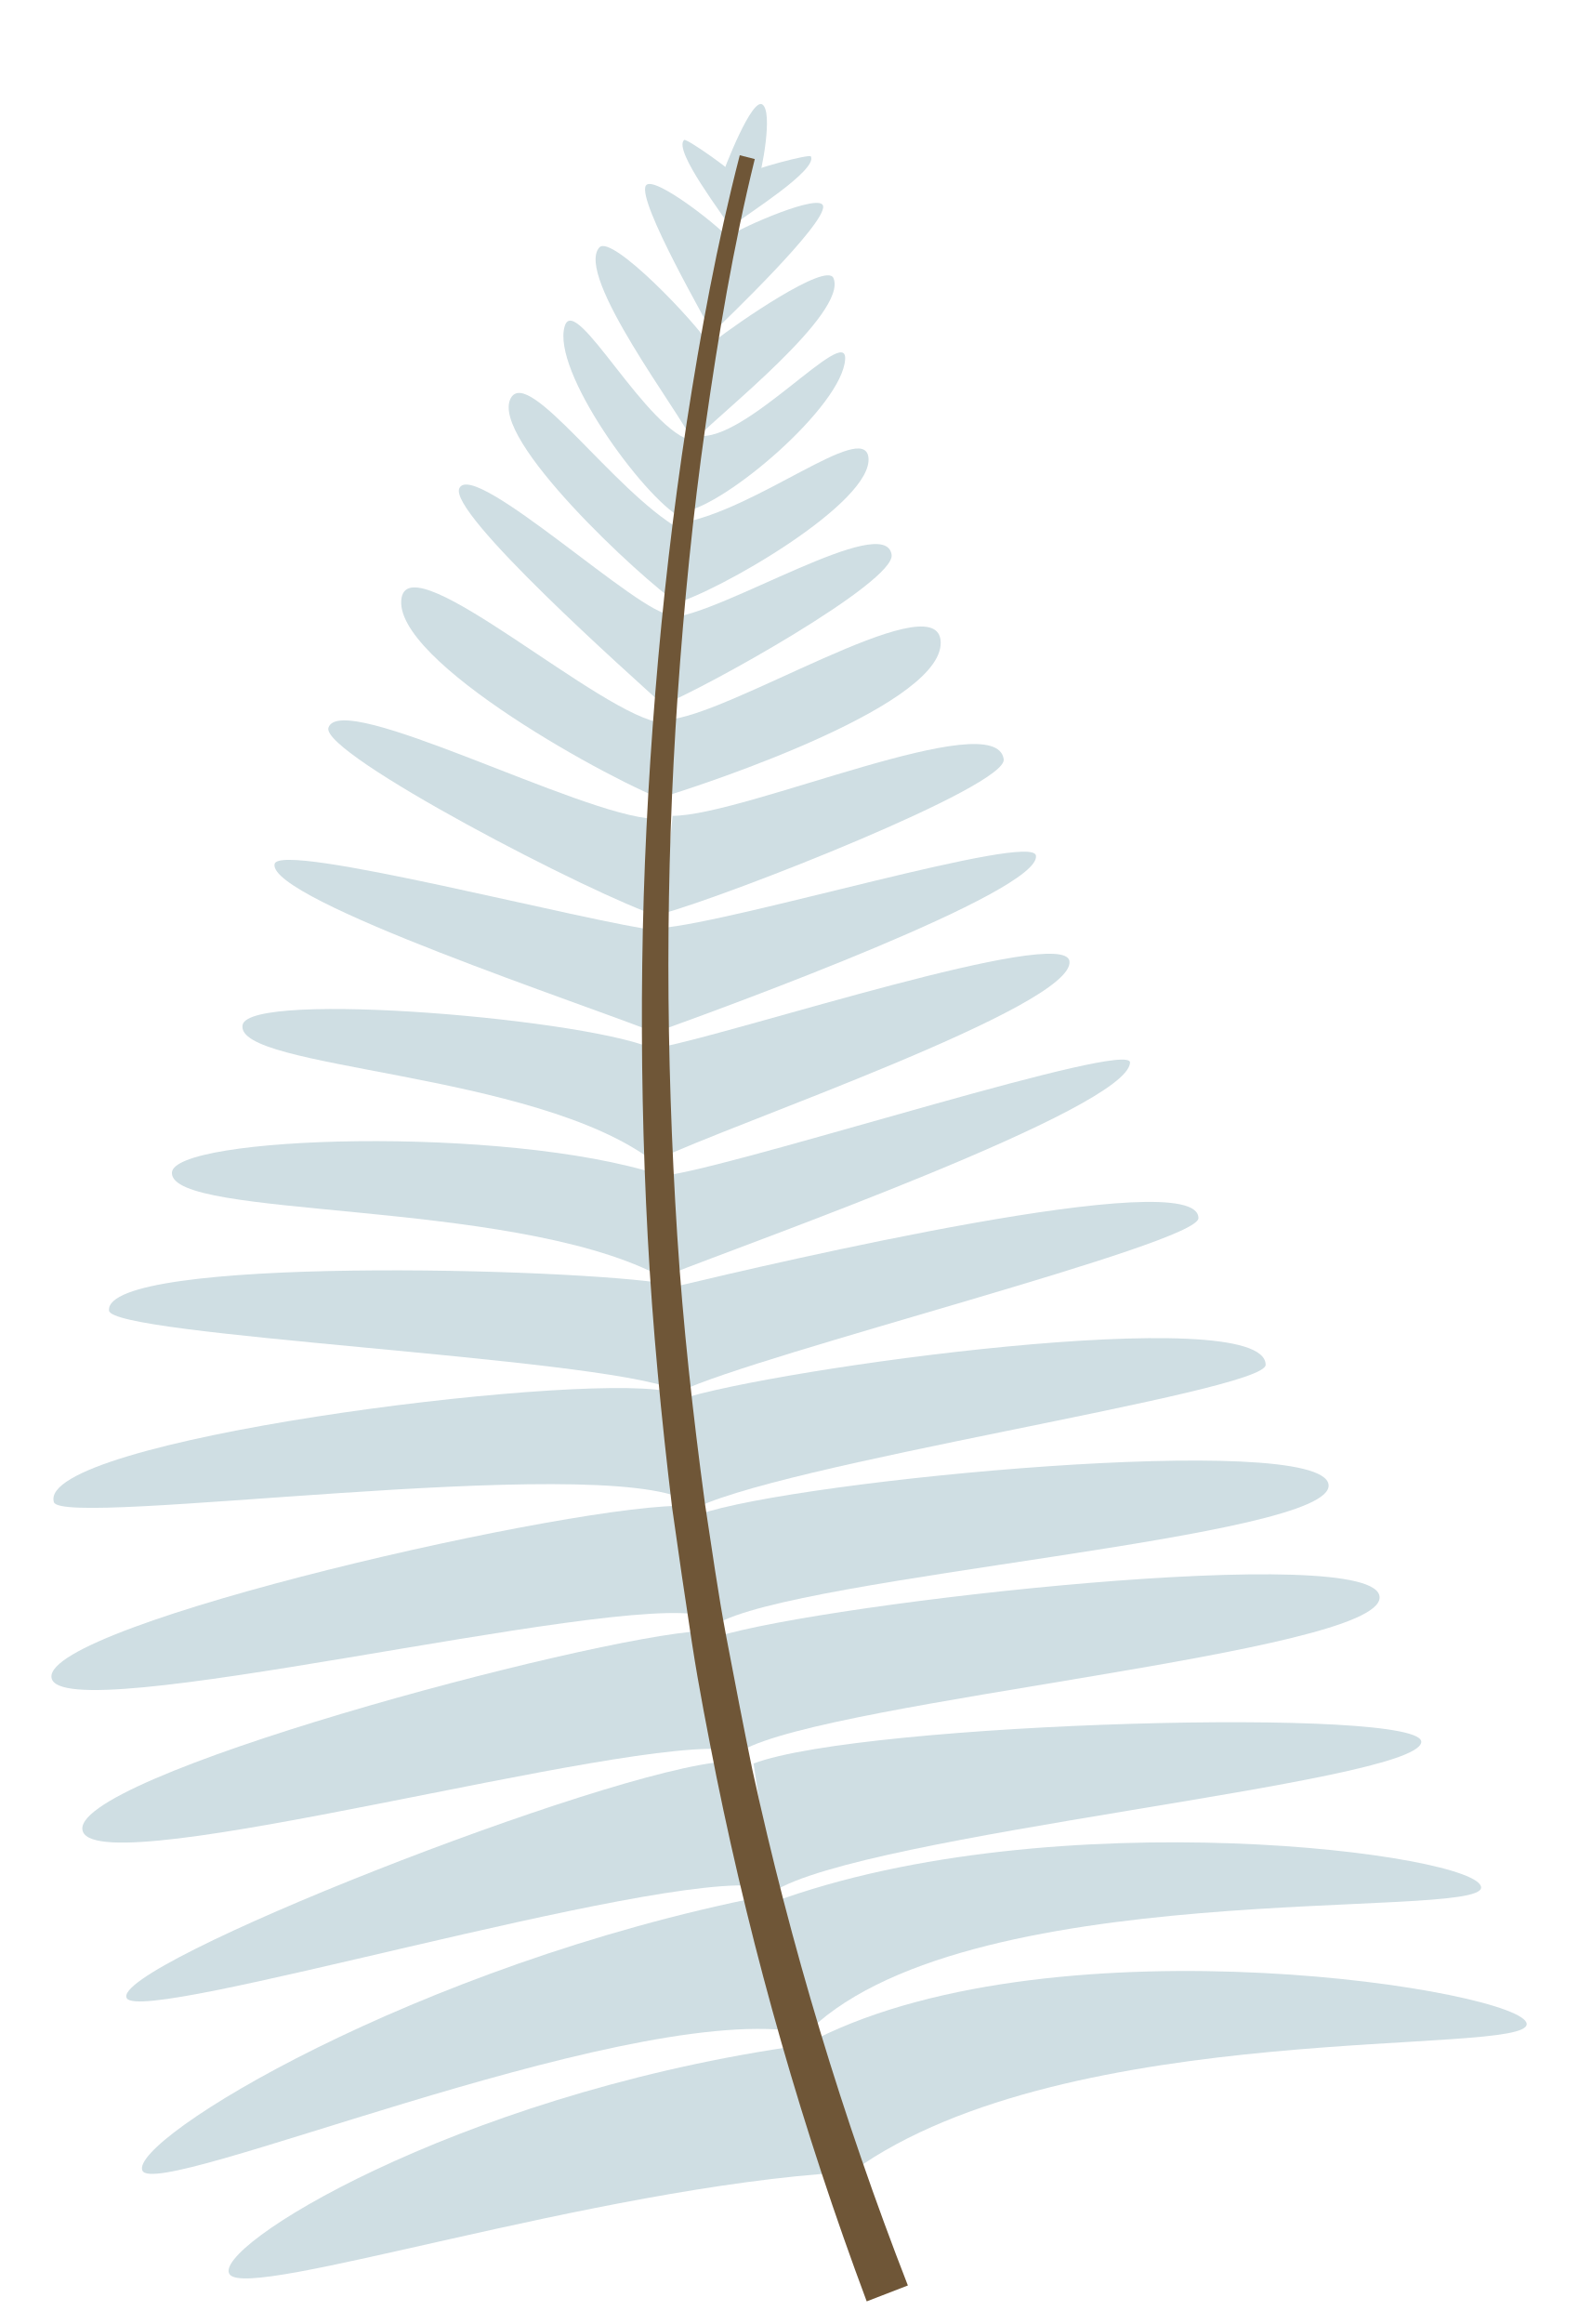
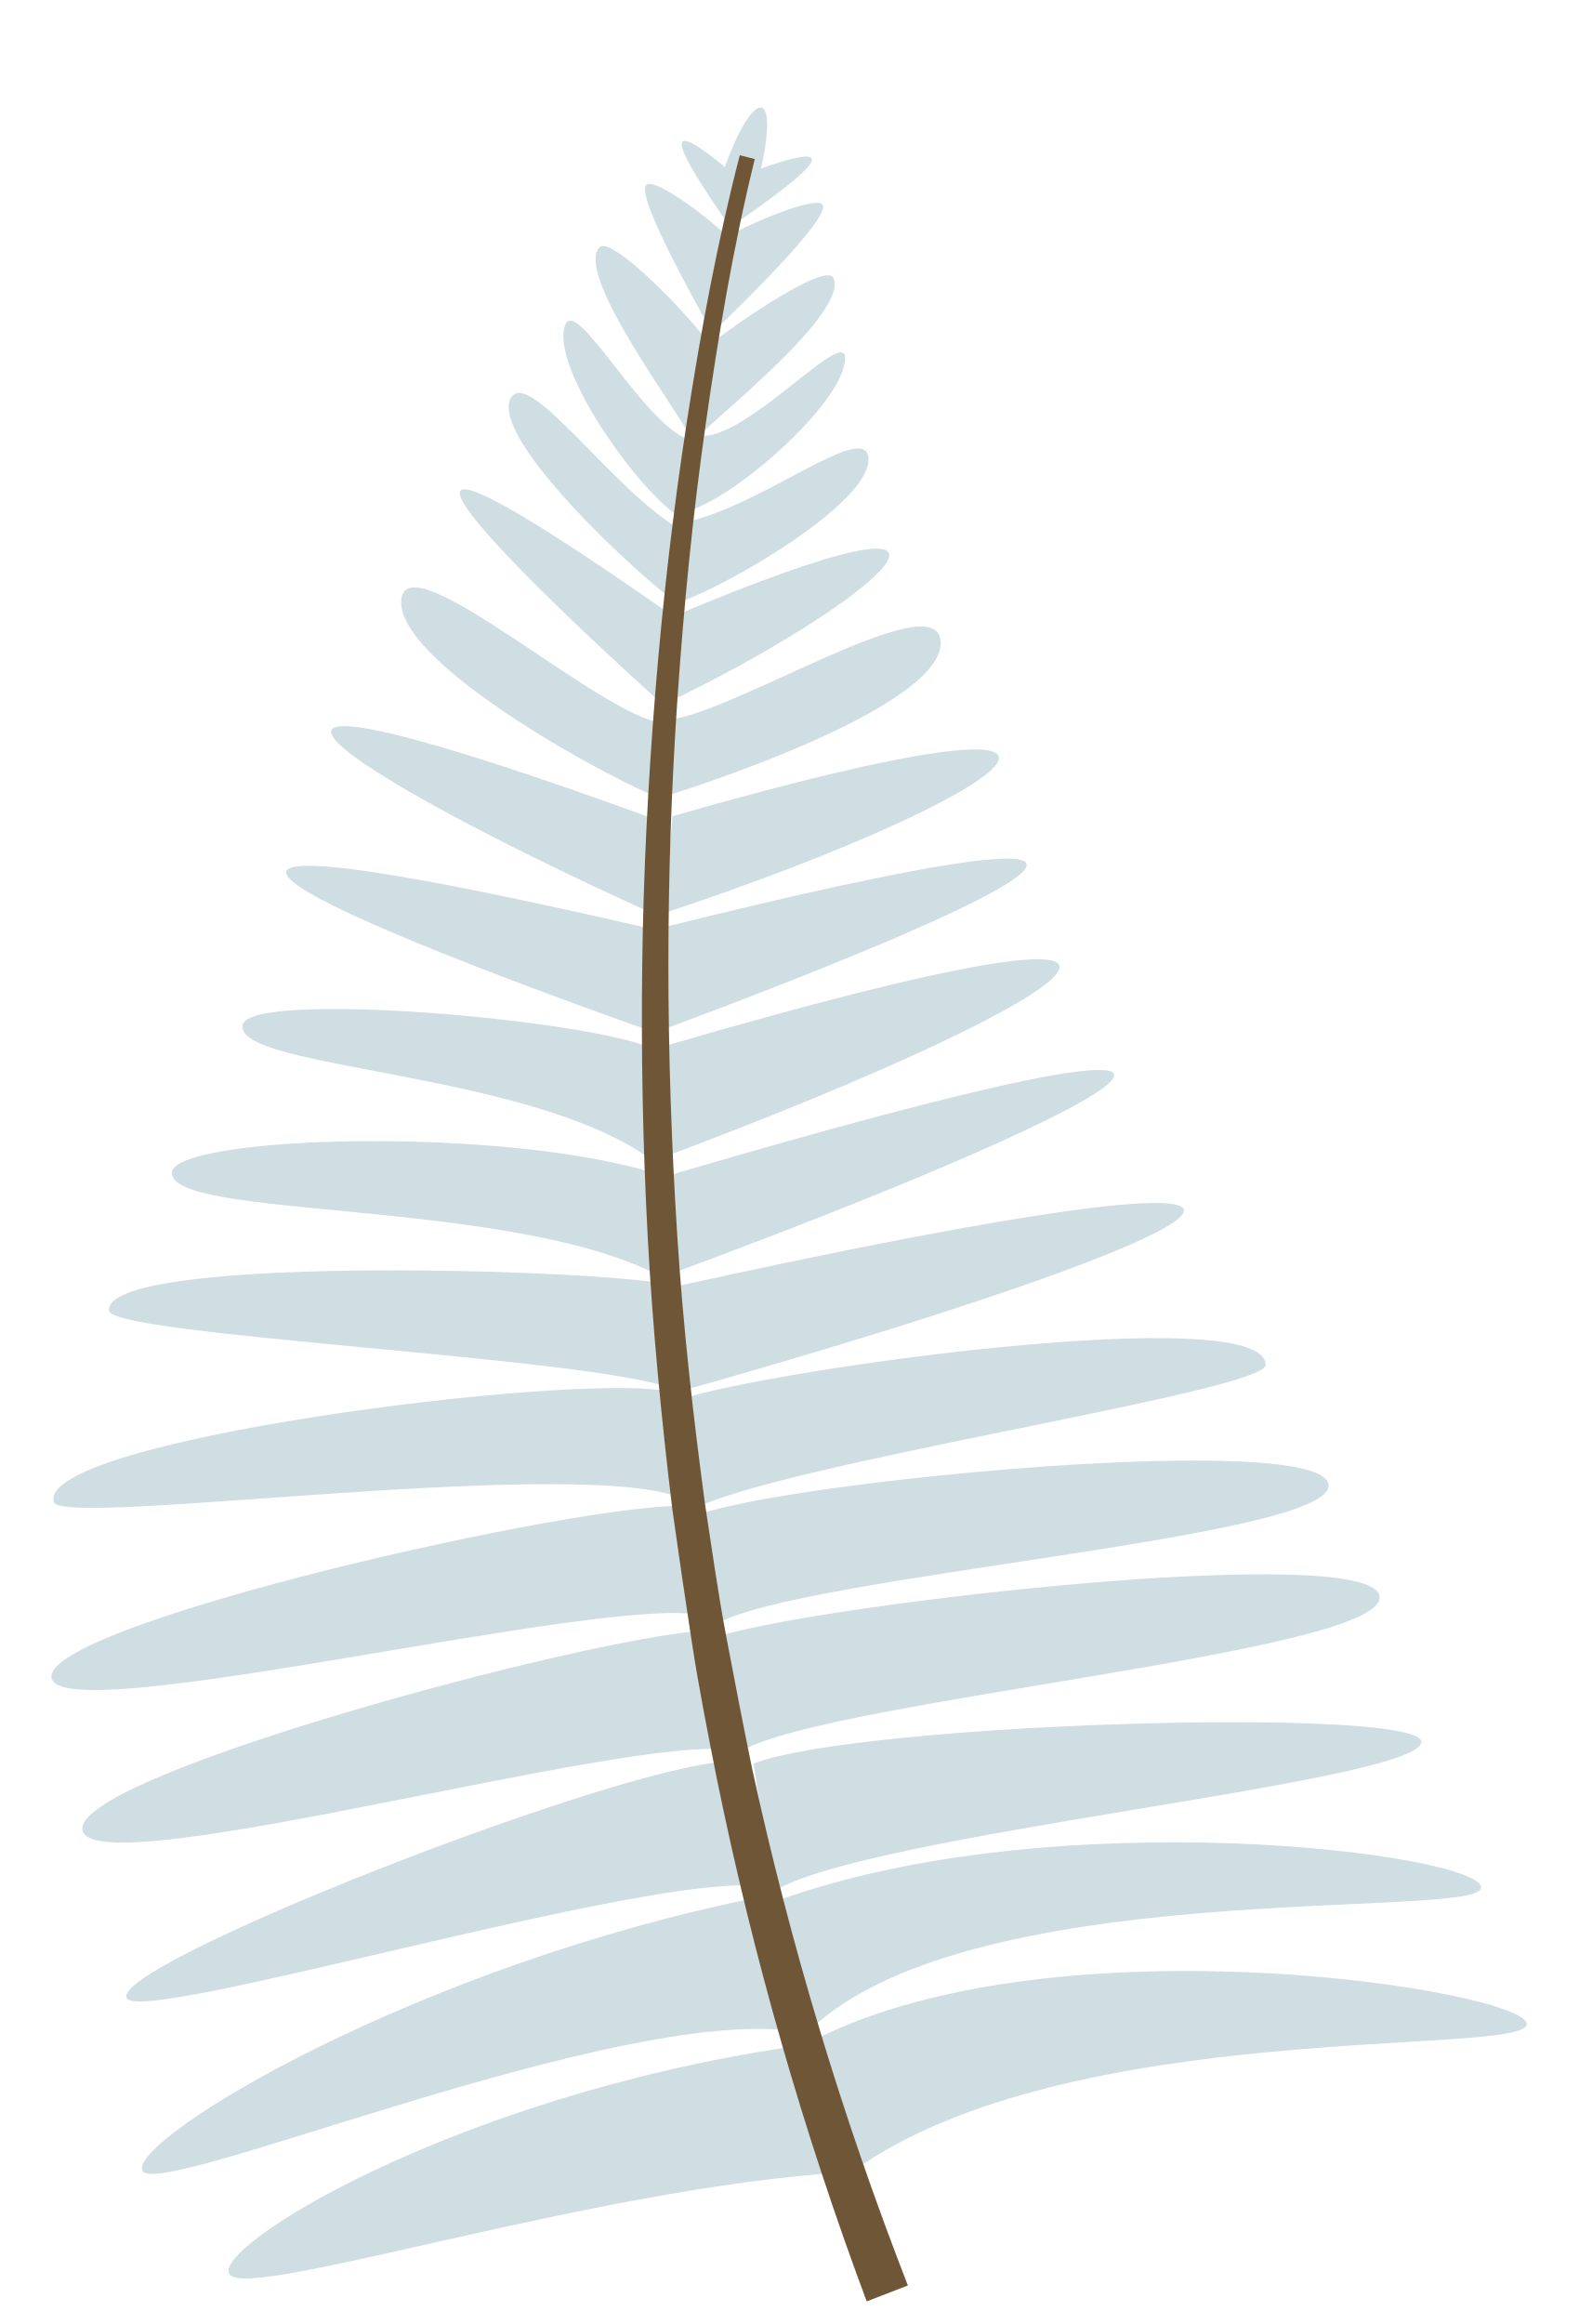
<svg xmlns="http://www.w3.org/2000/svg" viewBox="0 0 178.64 263.01">
  <defs>
    <style>.cls-1{fill:#cfdee3;}.cls-2{fill:#6f5637;}.cls-3{opacity:0.5;}.cls-4{opacity:0.7;}</style>
  </defs>
  <g id="leaves-individual">
    <g id="leaf-1-back">
      <path class="cls-1" d="M89.88,229.86c-20.5-2.81-72.23,19.26-73.76,15.79s30.8-23.25,70.55-31.1Z" />
      <path class="cls-1" d="M95.54,245.85C67.18,247.57,28.23,260.4,26,257.4s25.17-20,63.21-25.71Z" />
      <path class="cls-1" d="M82.83,198.05c-11.67-1.79-71.13,15.07-73.44,9.25-2.41-6.05,57.22-22,70.09-22.73Z" />
      <path class="cls-1" d="M86.13,213.5c-12.06-1.79-70,15.72-71.78,12.64-2.14-3.67,54.57-25.94,67.77-26.78Z" />
      <path class="cls-1" d="M77.89,169.88C67.68,164.29,7,173,6.1,170c-2.09-7,58.23-14.61,69.25-12.58Z" />
      <path class="cls-1" d="M79.71,182.86c-10.36-2.69-73,13.07-73.88,7s60.41-20,72.09-19.43Z" />
      <path class="cls-1" d="M74.33,144.21c-17-8.59-54.91-6.22-54.87-11.47,0-4.21,37.71-5.42,55.13.19Z" />
      <path class="cls-1" d="M76.23,157.2c-9.21-3.65-63.63-6-63.89-8.88-.55-6.23,52.75-4.83,63.34-3Z" />
      <path class="cls-1" d="M74,131.46C60.59,121.2,26.53,121.05,27.46,116c.74-4,40.08-.61,46.85,2.86Z" />
-       <path class="cls-1" d="M74.64,103.73c-7.24-2.27-38.43-18.45-37.46-21.38C38.63,78,65.71,92.3,74,92.66Z" />
-       <path class="cls-1" d="M74.32,116.93c-7.31-3-44-15.09-43.24-19.14.49-2.66,35.38,6.6,43.81,7.6Z" />
+       <path class="cls-1" d="M74.64,103.73C35,85.83,16.35,71.65,74,92.66Z" />
+       <path class="cls-1" d="M74.32,116.93c-49.21-17.47-62.43-26.16.57-11.54Z" />
      <path class="cls-1" d="M75.77,90.76c-5.89-2-31.61-16-30.31-23.12,1.12-6.08,22.9,13.67,29.6,14.18Z" />
      <path class="cls-1" d="M78.32,49.79C77.18,47,65,31.15,67.85,28c1.39-1.52,10.93,8.46,12.65,11.26Z" />
-       <path class="cls-1" d="M82.75,25.84c-.68-1.24-6.6-8.82-5.31-10,.25-.23,5.76,3.63,6.71,4.84Z" />
+       <path class="cls-1" d="M82.75,25.84c-3.64-5.31-11.18-16.13,1.4-5.16Z" />
      <path class="cls-1" d="M81,38.38c-.81-1.66-8.88-15.55-7.9-17.36.76-1.4,8.85,4.94,10,6.57Z" />
-       <path class="cls-1" d="M75.32,80C71.27,76.32,50.67,58,52,55.25,53.6,51.9,72.84,69.94,75.89,69.5Z" />
+       <path class="cls-1" d="M75.32,80c-21.2-19.1-39.8-38.72.57-10.48Z" />
      <path class="cls-1" d="M77.06,58.56C72.78,56.21,62.38,41.92,63.93,36.9,65.14,33,73.27,49,78.54,49.92Z" />
      <path class="cls-1" d="M76.77,68.33c-4.21-2.88-21.4-18.75-18.95-23.27,2-3.62,11.56,10.43,19.12,14.82Z" />
-       <path class="cls-1" d="M85.61,21.3c.72-2.18,1.88-8.59.71-9.46s-4.21,6.84-4.94,9Z" />
+       <path class="cls-1" d="M85.61,21.3c3.25-12.39-.58-11.83-4.23-.43Z" />
      <path class="cls-1" d="M90.85,230.56c17.52-18.64,76.85-13.15,76.81-16.95s-48.28-10.08-80.22,1.69Z" />
      <path class="cls-1" d="M96.56,245.71C121,228.16,173,232.8,172.82,229.05s-52.77-12.22-80.53,1.75Z" />
      <path class="cls-1" d="M84,198.1c10.3-5.75,72-11,72.17-17.29.15-6.51-62.77.58-75.07,4.43Z" />
      <path class="cls-1" d="M87.49,214.11c10.25-6.61,72.33-12.24,73.39-16.89.94-4.14-63.21-2.34-75.58,2.36Z" />
      <path class="cls-1" d="M78,171.05c8.93-5.27,65.27-13.5,65.27-16.59,0-7.28-55.81.43-66.42,3.95Z" />
      <path class="cls-1" d="M81,183.85c9.15-5.56,70.27-9.74,69.39-15.85s-60.25-.5-71.27,3.39Z" />
-       <path class="cls-1" d="M75.85,144.2c8.9-3.55,51.78-18.7,52.07-23.94.14-2.65-41.58,10.86-51.89,12.67Z" />
-       <path class="cls-1" d="M77,157.46c8.94-4.26,58.6-16.69,58.66-19.59.14-6.26-48.46,5.17-58.91,7.66Z" />
+       <path class="cls-1" d="M75.85,144.2c56.11-20.76,77.06-33.87.18-11.27Z" />
+       <path class="cls-1" d="M77,157.46c69.91-19.77,82-30-.25-11.93Z" />
      <path class="cls-1" d="M79.22,49.26C81.26,47,96,35.41,94.35,31.48c-.78-1.9-10.95,5.12-13.53,7.15Z" />
-       <path class="cls-1" d="M83.35,25.25c1.07-.93,9.24-6,8.44-7.55-.15-.3-6.66,1.42-8,2.22Z" />
+       <path class="cls-1" d="M83.35,25.25c5.25-3.72,16.06-11.27.48-5.33Z" />
      <path class="cls-1" d="M80.67,37.63c1.34-1.28,12.8-12.26,12.51-14.3-.23-1.57-9.1,2.31-10.76,3.44Z" />
-       <path class="cls-1" d="M74.7,131.11c7.48-3.67,47.1-17.25,46.36-22.34-.58-4.08-37.56,8.07-46.23,9.73Z" />
-       <path class="cls-1" d="M75.08,103.37c7.32-2,39-14.4,38.54-17.45-.89-6.2-29.18,6.38-37.48,6.41Z" />
-       <path class="cls-1" d="M74.89,116.58c7.42-2.67,43-15.67,42.38-19.75-.39-2.67-34,7.52-42.51,8.2Z" />
+       <path class="cls-1" d="M74.7,131.11c50.35-18.81,69.48-32.9.13-12.61Z" />
+       <path class="cls-1" d="M75.08,103.37c42-13.94,58.23-27.43,1.06-11Z" />
+       <path class="cls-1" d="M74.89,116.58c46.8-17.42,62.89-27.22-.13-11.55Z" />
      <path class="cls-1" d="M74.46,90.37c6-1.79,33-10.85,32-18-.88-6.11-24.25,8.83-31,9.08Z" />
-       <path class="cls-1" d="M74.82,79.86c5.06-2,26.55-14,26.11-17.08-.71-4.93-19.32,6.79-25,7.1Z" />
+       <path class="cls-1" d="M74.82,79.86c24.71-11.7,42.53-27.44,1.13-10Z" />
      <path class="cls-1" d="M77.37,57.92c4.83-.73,18-12,18.3-17.27.22-4.11-11.42,9.57-16.7,8.65Z" />
      <path class="cls-1" d="M76.15,68.37C81.09,67.11,99,56.81,98.3,51.72c-.59-4.08-12.66,6-21.27,7.48Z" />
      <path class="cls-2" d="M85.44,18C83,27.91,81.31,38,79.87,48.11s-2.44,20.28-3.15,30.47S75.66,99,75.66,109.17s.35,20.41,1,30.59,1.78,20.31,3.14,30.41c.77,5,1.47,10.09,2.42,15.09s1.91,10,2.94,15a388.73,388.73,0,0,0,17.61,58.39l-4.66,1.8a393.12,393.12,0,0,1-17-59.33c-1-5.05-2-10.1-2.78-15.18s-1.53-10.17-2.24-15.27c-1.23-10.21-2.22-20.44-2.77-30.71s-.75-20.54-.62-30.81.65-20.53,1.48-30.77,2-20.44,3.56-30.58,3.42-20.24,6-30.23Z" />
    </g>
  </g>
</svg>
